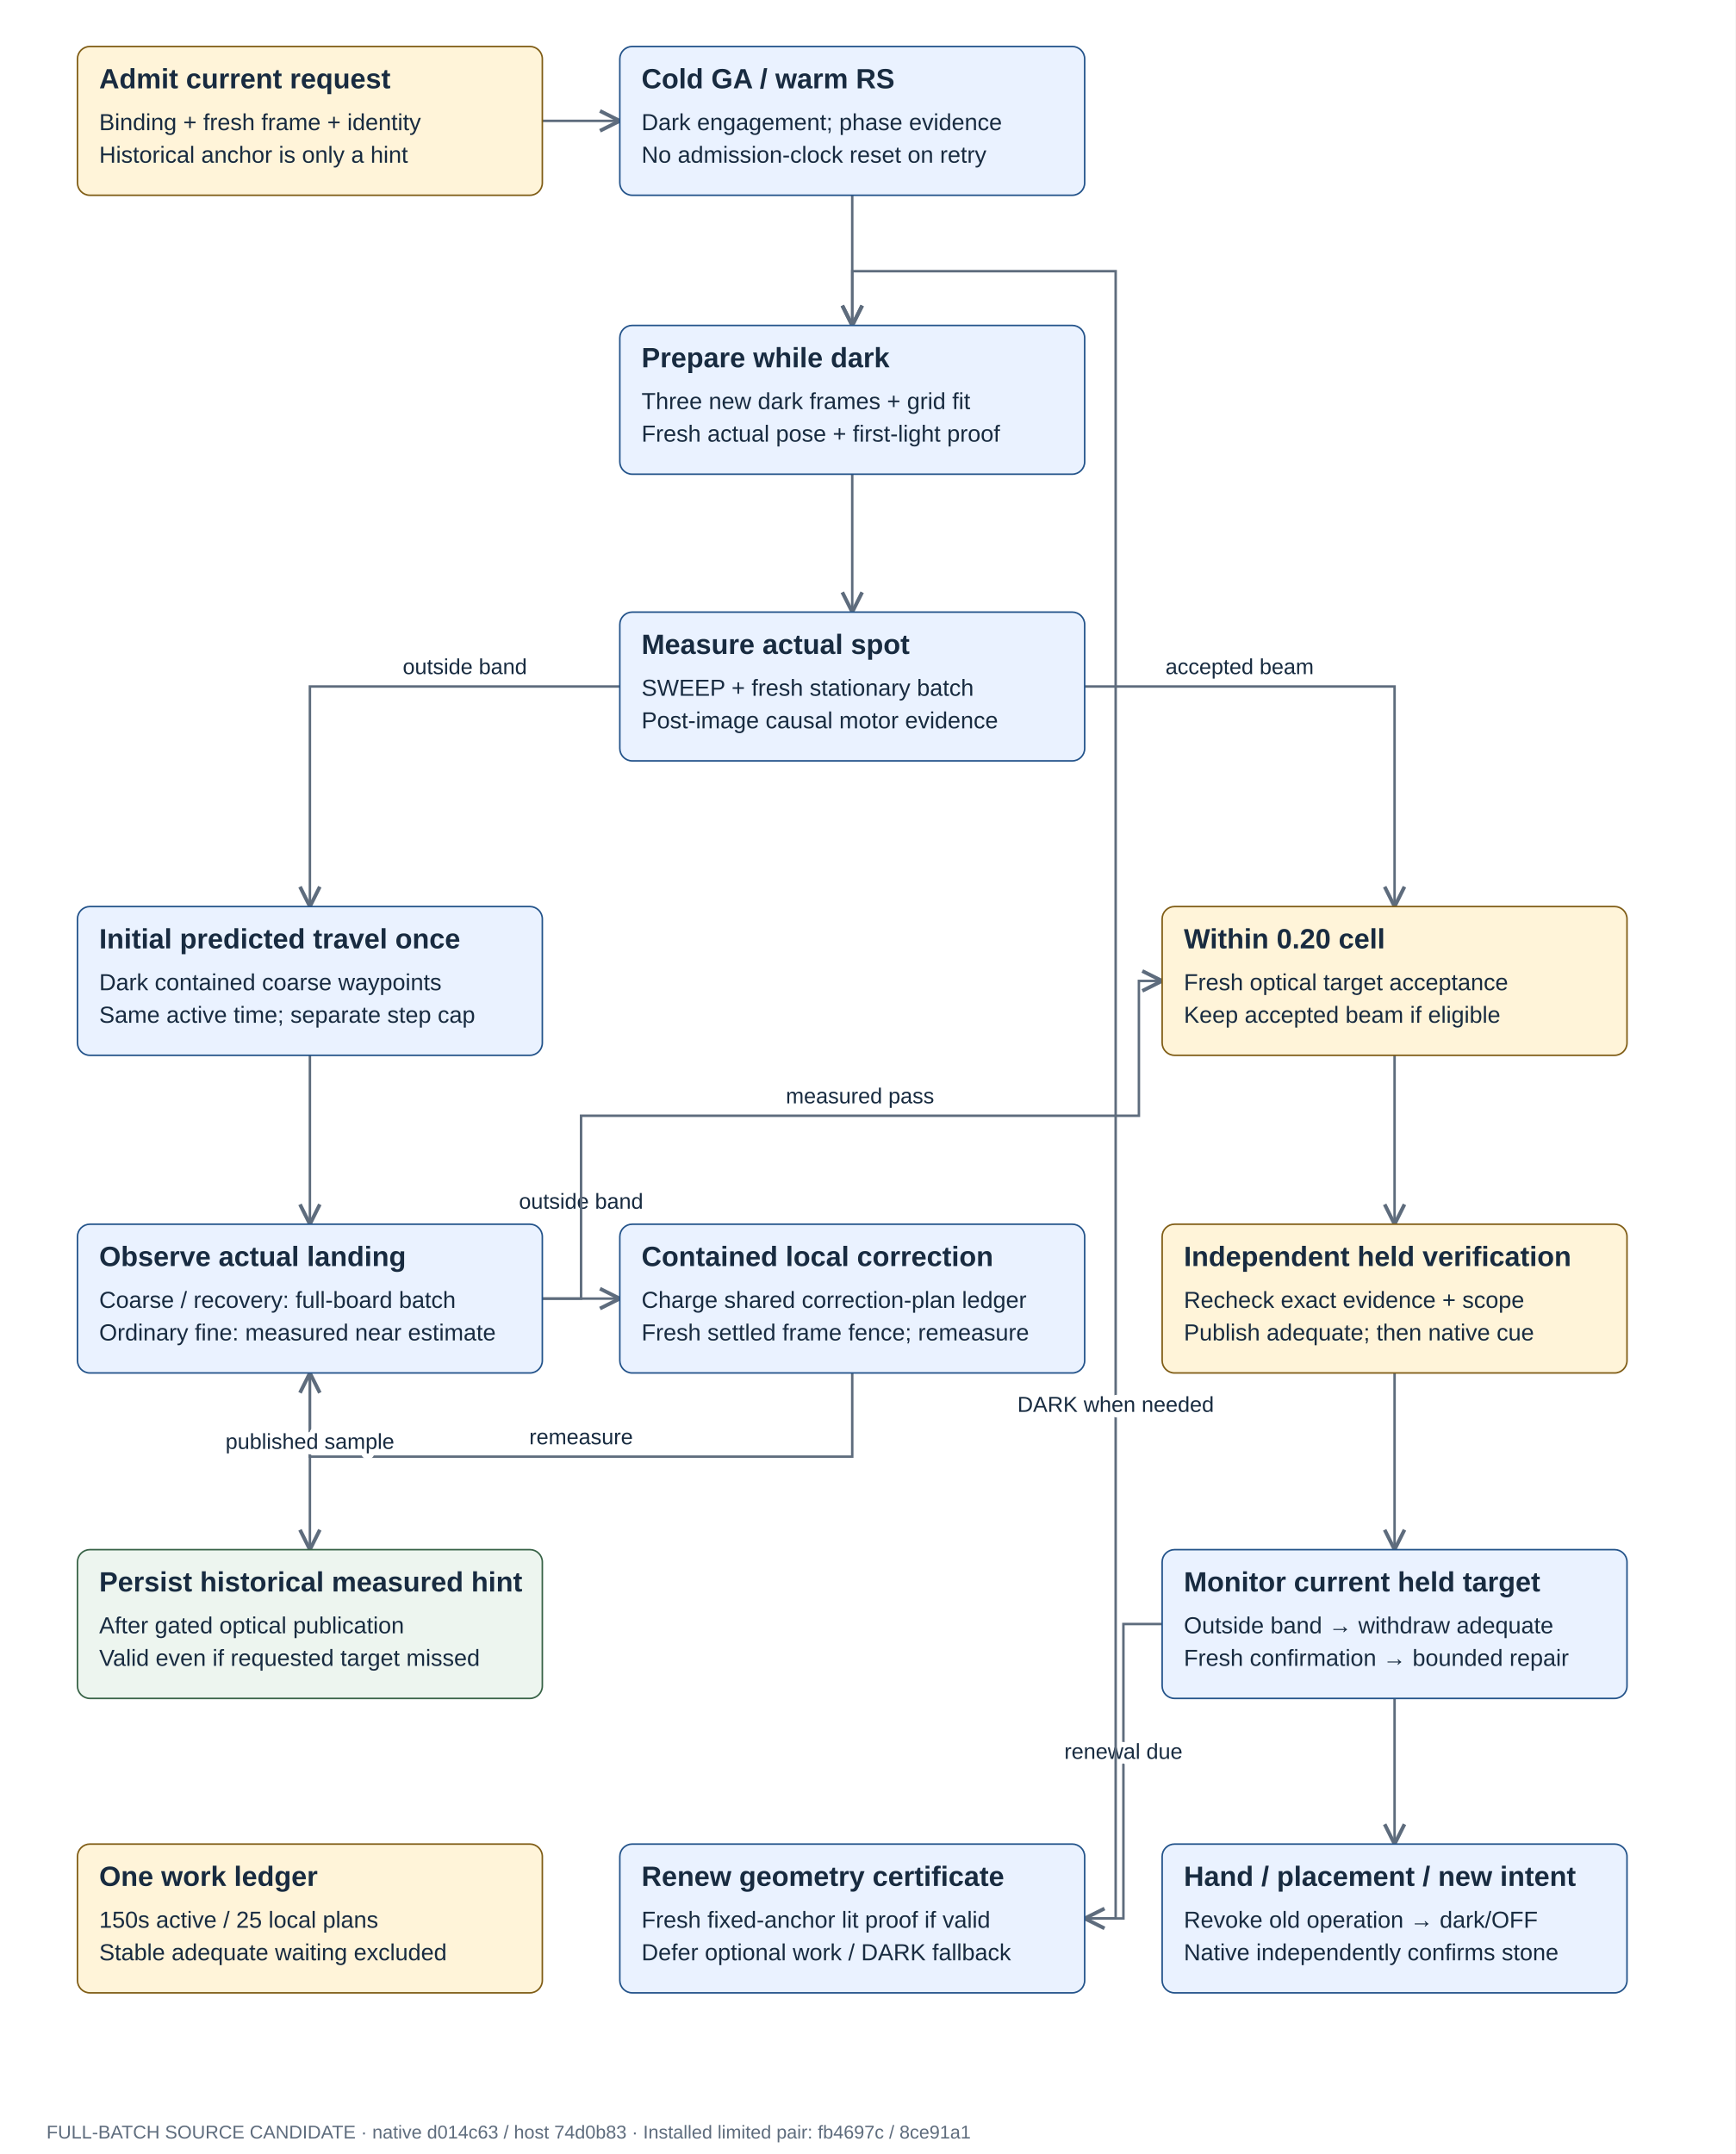
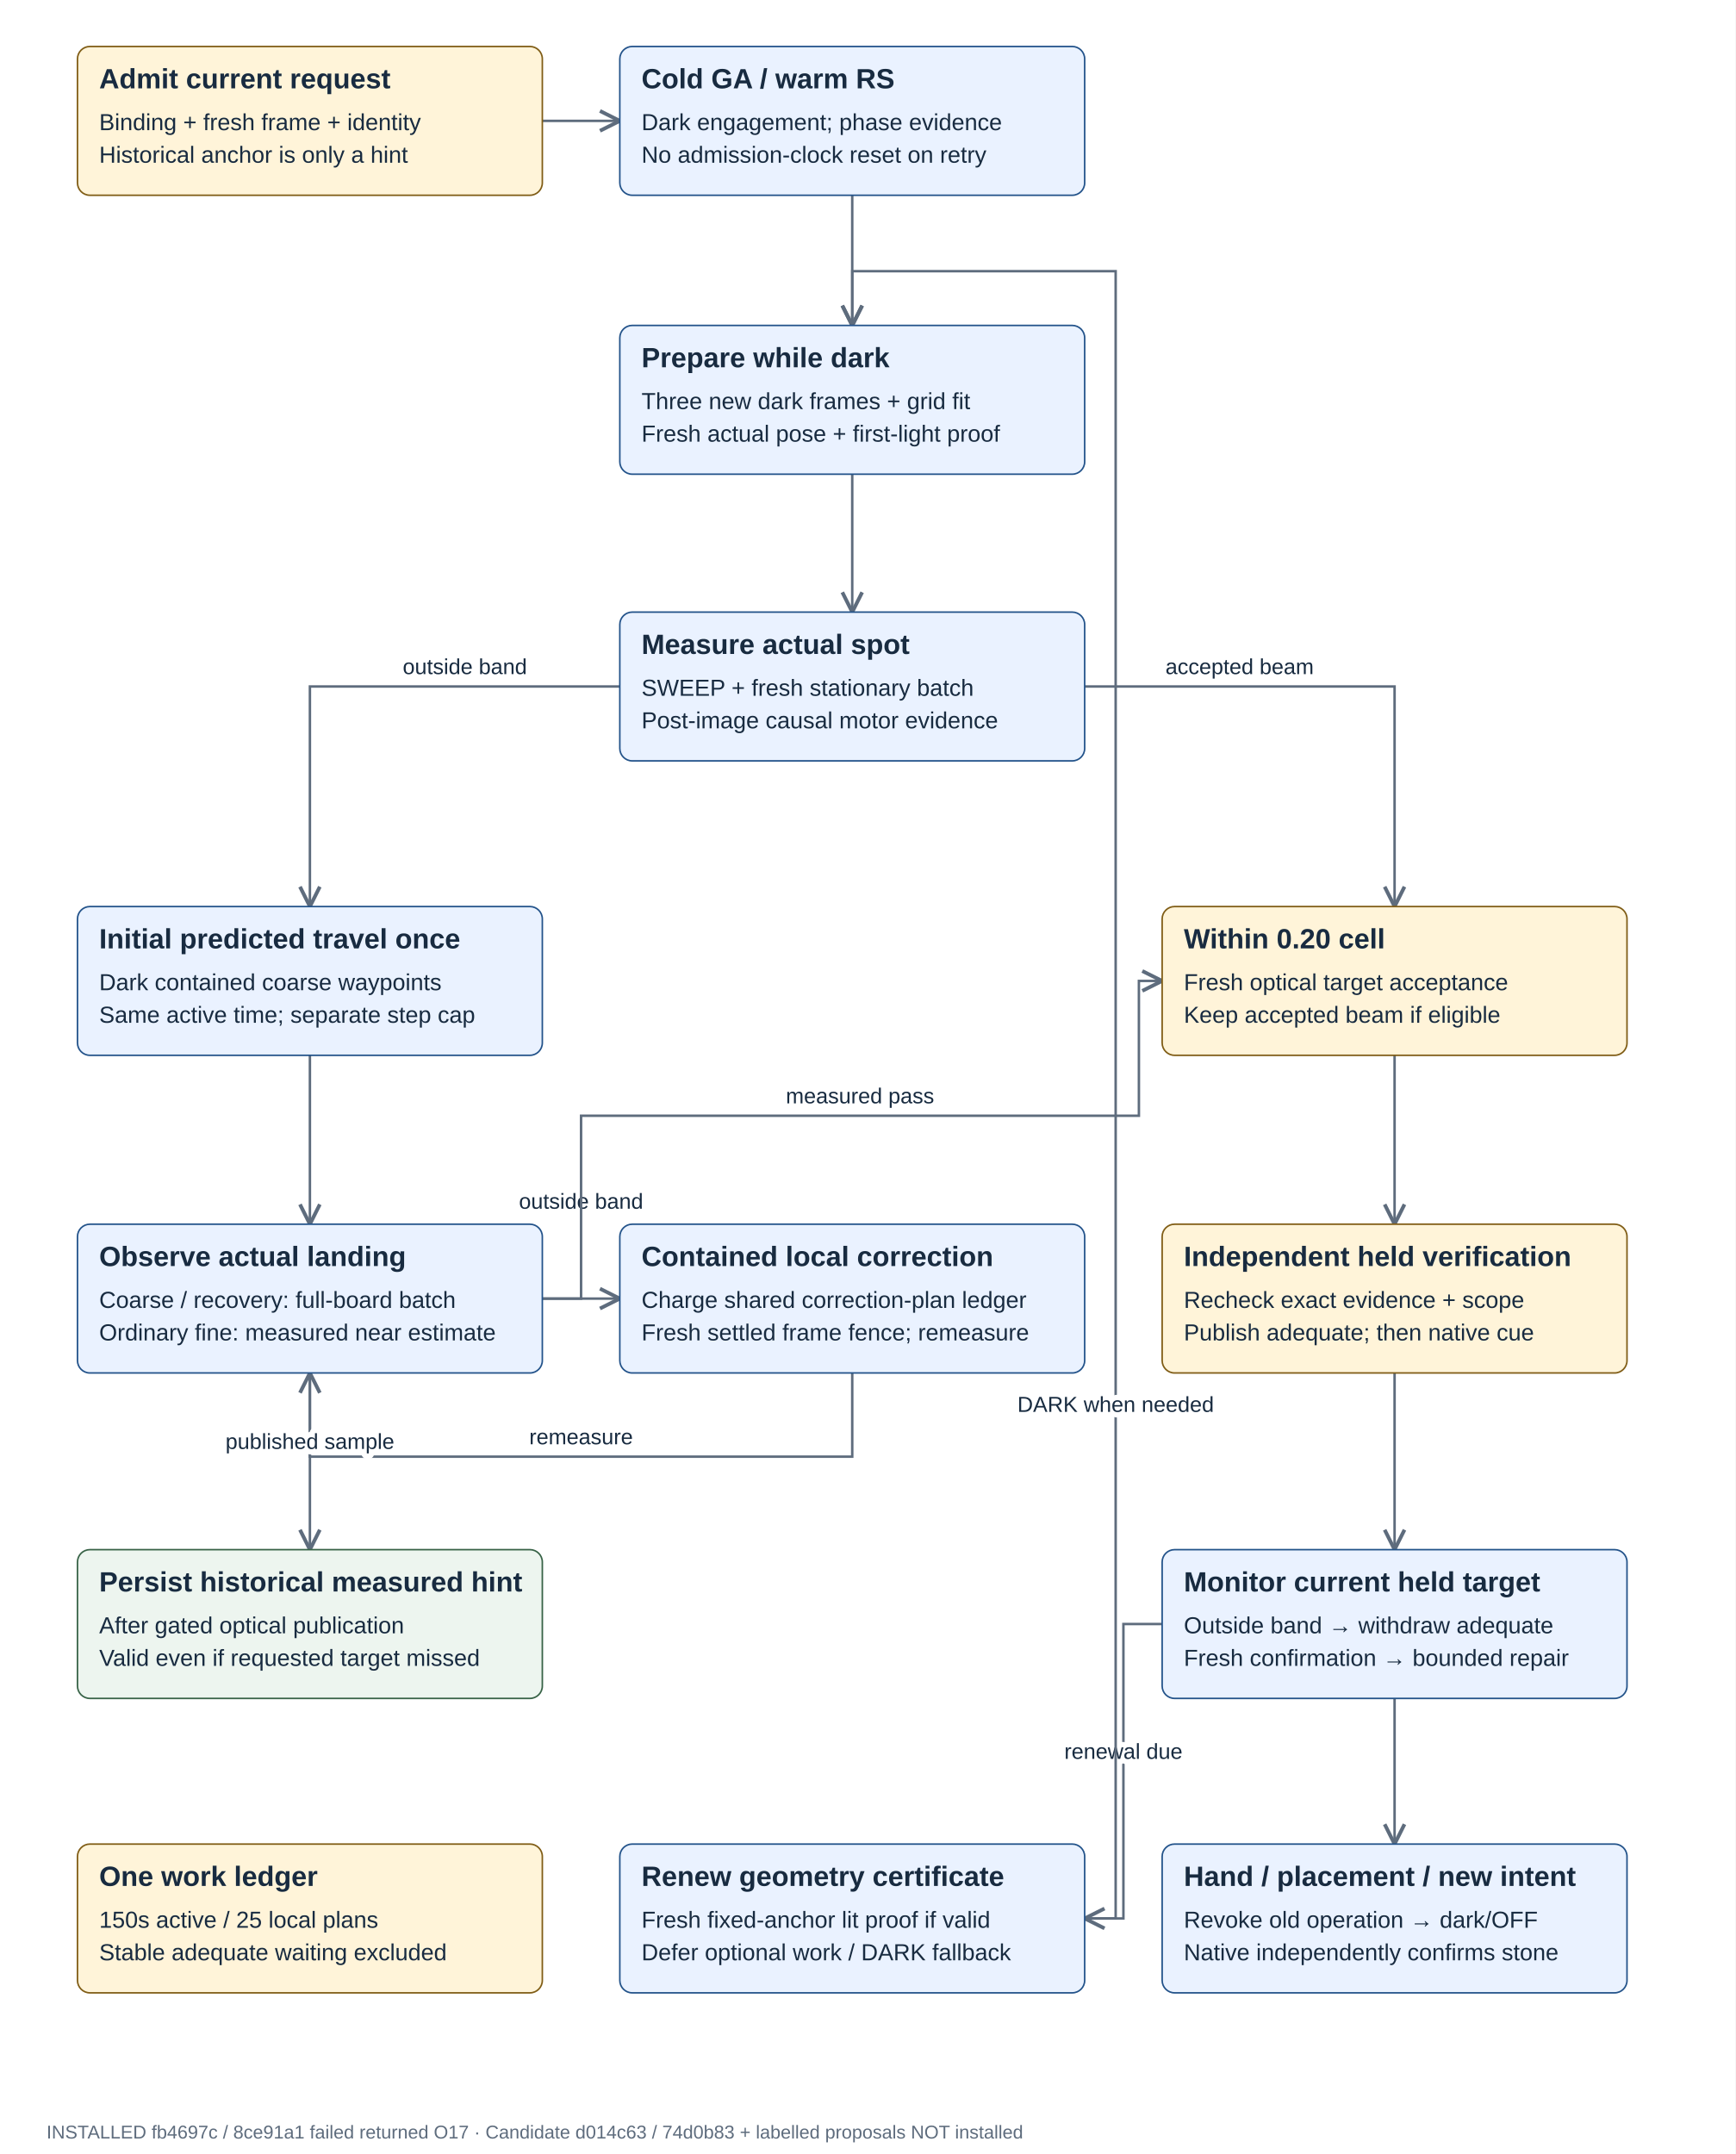
<svg xmlns="http://www.w3.org/2000/svg" viewBox="0 0 1120 1390" width="1120" height="1390" role="img" aria-labelledby="laser-title laser-desc">
  <defs>
    <marker id="arrow" markerWidth="10" markerHeight="10" refX="9" refY="5" orient="auto-start-reverse">
      <path d="M 1 1 L 9 5 L 1 9" fill="none" stroke="#5e6c7d" stroke-width="1.5" />
    </marker>
  </defs>
  <style>text{font-family:Arial,Helvetica,sans-serif;fill:#182b40}.edge-label{font-size:14px;paint-order:stroke;stroke:#fff;stroke-width:7px;stroke-linejoin:round}.node-title{font-size:18px;font-weight:600}.node-body{font-size:15px}</style>
  <rect width="100%" height="100%" fill="#fff" />
  <polyline points="350.0,78.0 400.0,78.0" fill="none" stroke="#5e6c7d" stroke-width="1.6" marker-end="url(#arrow)" />
  <polyline points="550.0,126.0 550.0,210.0" fill="none" stroke="#5e6c7d" stroke-width="1.6" marker-end="url(#arrow)" />
  <polyline points="550.0,306.0 550.0,395.0" fill="none" stroke="#5e6c7d" stroke-width="1.6" marker-end="url(#arrow)" />
  <polyline points="400.0,443.0 200,443 200.0,585.0" fill="none" stroke="#5e6c7d" stroke-width="1.6" marker-end="url(#arrow)" />
  <text class="edge-label" x="300.0" y="435.0" text-anchor="middle">outside band</text>
  <polyline points="700.0,443.0 900,443 900.0,585.0" fill="none" stroke="#5e6c7d" stroke-width="1.6" marker-end="url(#arrow)" />
  <text class="edge-label" x="800.0" y="435.0" text-anchor="middle">accepted beam</text>
  <polyline points="200.0,681.0 200.0,790.0" fill="none" stroke="#5e6c7d" stroke-width="1.6" marker-end="url(#arrow)" />
  <polyline points="350.0,838.0 400.0,838.0" fill="none" stroke="#5e6c7d" stroke-width="1.6" marker-end="url(#arrow)" />
  <text class="edge-label" x="375.0" y="780.0" text-anchor="middle">outside band</text>
  <polyline points="550.0,886.0 550,940 200,940 200.0,886.0" fill="none" stroke="#5e6c7d" stroke-width="1.6" marker-end="url(#arrow)" />
  <text class="edge-label" x="375.0" y="932.0" text-anchor="middle">remeasure</text>
  <polyline points="350.0,838.0 375,838 375,720 735,720 735,633 750.0,633.0" fill="none" stroke="#5e6c7d" stroke-width="1.6" marker-end="url(#arrow)" />
  <text class="edge-label" x="555.0" y="712.0" text-anchor="middle">measured pass</text>
  <polyline points="900.0,681.0 900.0,790.0" fill="none" stroke="#5e6c7d" stroke-width="1.6" marker-end="url(#arrow)" />
  <polyline points="900.0,886.0 900.0,1000.0" fill="none" stroke="#5e6c7d" stroke-width="1.6" marker-end="url(#arrow)" />
  <polyline points="900.0,1096.0 900.0,1190.0" fill="none" stroke="#5e6c7d" stroke-width="1.6" marker-end="url(#arrow)" />
  <polyline points="750.0,1048.0 725,1048 725,1238 700.0,1238.0" fill="none" stroke="#5e6c7d" stroke-width="1.6" marker-end="url(#arrow)" />
  <text class="edge-label" x="725.0" y="1135.0" text-anchor="middle">renewal due</text>
  <polyline points="700.0,1238.0 720,1238 720,175 550,175 550.0,210.0" fill="none" stroke="#5e6c7d" stroke-width="1.6" marker-end="url(#arrow)" />
  <text class="edge-label" x="720.0" y="911.1" text-anchor="middle">DARK when needed</text>
  <polyline points="200.0,886.0 200.0,1000.0" fill="none" stroke="#5e6c7d" stroke-width="1.6" marker-end="url(#arrow)" />
  <text class="edge-label" x="200.0" y="935.0" text-anchor="middle">published sample</text>
  <g data-node="admit">
    <rect x="50" y="30" width="300" height="96" rx="8" fill="#fff4d9" stroke="#805d16" />
    <text class="node-title" x="64" y="57">Admit current request</text>
    <text class="node-body" x="64" y="84">Binding + fresh frame + identity</text>
    <text class="node-body" x="64" y="105">Historical anchor is only a hint</text>
  </g>
  <g data-node="arm">
    <rect x="400" y="30" width="300" height="96" rx="8" fill="#eaf2ff" stroke="#23538a" />
    <text class="node-title" x="414" y="57">Cold GA / warm RS</text>
    <text class="node-body" x="414" y="84">Dark engagement; phase evidence</text>
    <text class="node-body" x="414" y="105">No admission-clock reset on retry</text>
  </g>
  <g data-node="prepare">
    <rect x="400" y="210" width="300" height="96" rx="8" fill="#eaf2ff" stroke="#23538a" />
    <text class="node-title" x="414" y="237">Prepare while dark</text>
    <text class="node-body" x="414" y="264">Three new dark frames + grid fit</text>
    <text class="node-body" x="414" y="285">Fresh actual pose + first-light proof</text>
  </g>
  <g data-node="initial">
    <rect x="400" y="395" width="300" height="96" rx="8" fill="#eaf2ff" stroke="#23538a" />
    <text class="node-title" x="414" y="422">Measure actual spot</text>
    <text class="node-body" x="414" y="449">SWEEP + fresh stationary batch</text>
    <text class="node-body" x="414" y="470">Post-image causal motor evidence</text>
  </g>
  <g data-node="coarse">
    <rect x="50" y="585" width="300" height="96" rx="8" fill="#eaf2ff" stroke="#23538a" />
    <text class="node-title" x="64" y="612">Initial predicted travel once</text>
    <text class="node-body" x="64" y="639">Dark contained coarse waypoints</text>
    <text class="node-body" x="64" y="660">Same active time; separate step cap</text>
  </g>
  <g data-node="observe">
    <rect x="50" y="790" width="300" height="96" rx="8" fill="#eaf2ff" stroke="#23538a" />
    <text class="node-title" x="64" y="817">Observe actual landing</text>
    <text class="node-body" x="64" y="844">Coarse / recovery: full-board batch</text>
    <text class="node-body" x="64" y="865">Ordinary fine: measured near estimate</text>
  </g>
  <g data-node="fine">
    <rect x="400" y="790" width="300" height="96" rx="8" fill="#eaf2ff" stroke="#23538a" />
    <text class="node-title" x="414" y="817">Contained local correction</text>
    <text class="node-body" x="414" y="844">Charge shared correction-plan ledger</text>
    <text class="node-body" x="414" y="865">Fresh settled frame fence; remeasure</text>
  </g>
  <g data-node="accept">
    <rect x="750" y="585" width="300" height="96" rx="8" fill="#fff4d9" stroke="#805d16" />
    <text class="node-title" x="764" y="612">Within 0.20 cell</text>
    <text class="node-body" x="764" y="639">Fresh optical target acceptance</text>
    <text class="node-body" x="764" y="660">Keep accepted beam if eligible</text>
  </g>
  <g data-node="hold">
    <rect x="750" y="790" width="300" height="96" rx="8" fill="#fff4d9" stroke="#805d16" />
    <text class="node-title" x="764" y="817">Independent held verification</text>
    <text class="node-body" x="764" y="844">Recheck exact evidence + scope</text>
    <text class="node-body" x="764" y="865">Publish adequate; then native cue</text>
  </g>
  <g data-node="monitor">
    <rect x="750" y="1000" width="300" height="96" rx="8" fill="#eaf2ff" stroke="#23538a" />
    <text class="node-title" x="764" y="1027">Monitor current held target</text>
    <text class="node-body" x="764" y="1054">Outside band → withdraw adequate</text>
    <text class="node-body" x="764" y="1075">Fresh confirmation → bounded repair</text>
  </g>
  <g data-node="renew">
    <rect x="400" y="1190" width="300" height="96" rx="8" fill="#eaf2ff" stroke="#23538a" />
    <text class="node-title" x="414" y="1217">Renew geometry certificate</text>
    <text class="node-body" x="414" y="1244">Fresh fixed-anchor lit proof if valid</text>
    <text class="node-body" x="414" y="1265">Defer optional work / DARK fallback</text>
  </g>
  <g data-node="anchor">
    <rect x="50" y="1000" width="300" height="96" rx="8" fill="#edf5ef" stroke="#386347" />
    <text class="node-title" x="64" y="1027">Persist historical measured hint</text>
    <text class="node-body" x="64" y="1054">After gated optical publication</text>
    <text class="node-body" x="64" y="1075">Valid even if requested target missed</text>
  </g>
  <g data-node="placement">
    <rect x="750" y="1190" width="300" height="96" rx="8" fill="#eaf2ff" stroke="#23538a" />
    <text class="node-title" x="764" y="1217">Hand / placement / new intent</text>
    <text class="node-body" x="764" y="1244">Revoke old operation → dark/OFF</text>
    <text class="node-body" x="764" y="1265">Native independently confirms stone</text>
  </g>
  <g data-node="budget">
    <rect x="50" y="1190" width="300" height="96" rx="8" fill="#fff4d9" stroke="#805d16" />
    <text class="node-title" x="64" y="1217">One work ledger</text>
    <text class="node-body" x="64" y="1244">150s active / 25 local plans</text>
    <text class="node-body" x="64" y="1265">Stable adequate waiting excluded</text>
  </g>
-   <text x="30" y="1380" style="font-size:12px;fill:#5e6c7d">FULL-BATCH SOURCE CANDIDATE · native d014c63 / host 74d0b83 · Installed limited pair: fb4697c / 8ce91a1</text>
+   <text x="30" y="1380" style="font-size:12px;fill:#5e6c7d">INSTALLED fb4697c / 8ce91a1 failed returned O17 · Candidate d014c63 / 74d0b83 + labelled proposals NOT installed</text>
</svg>
